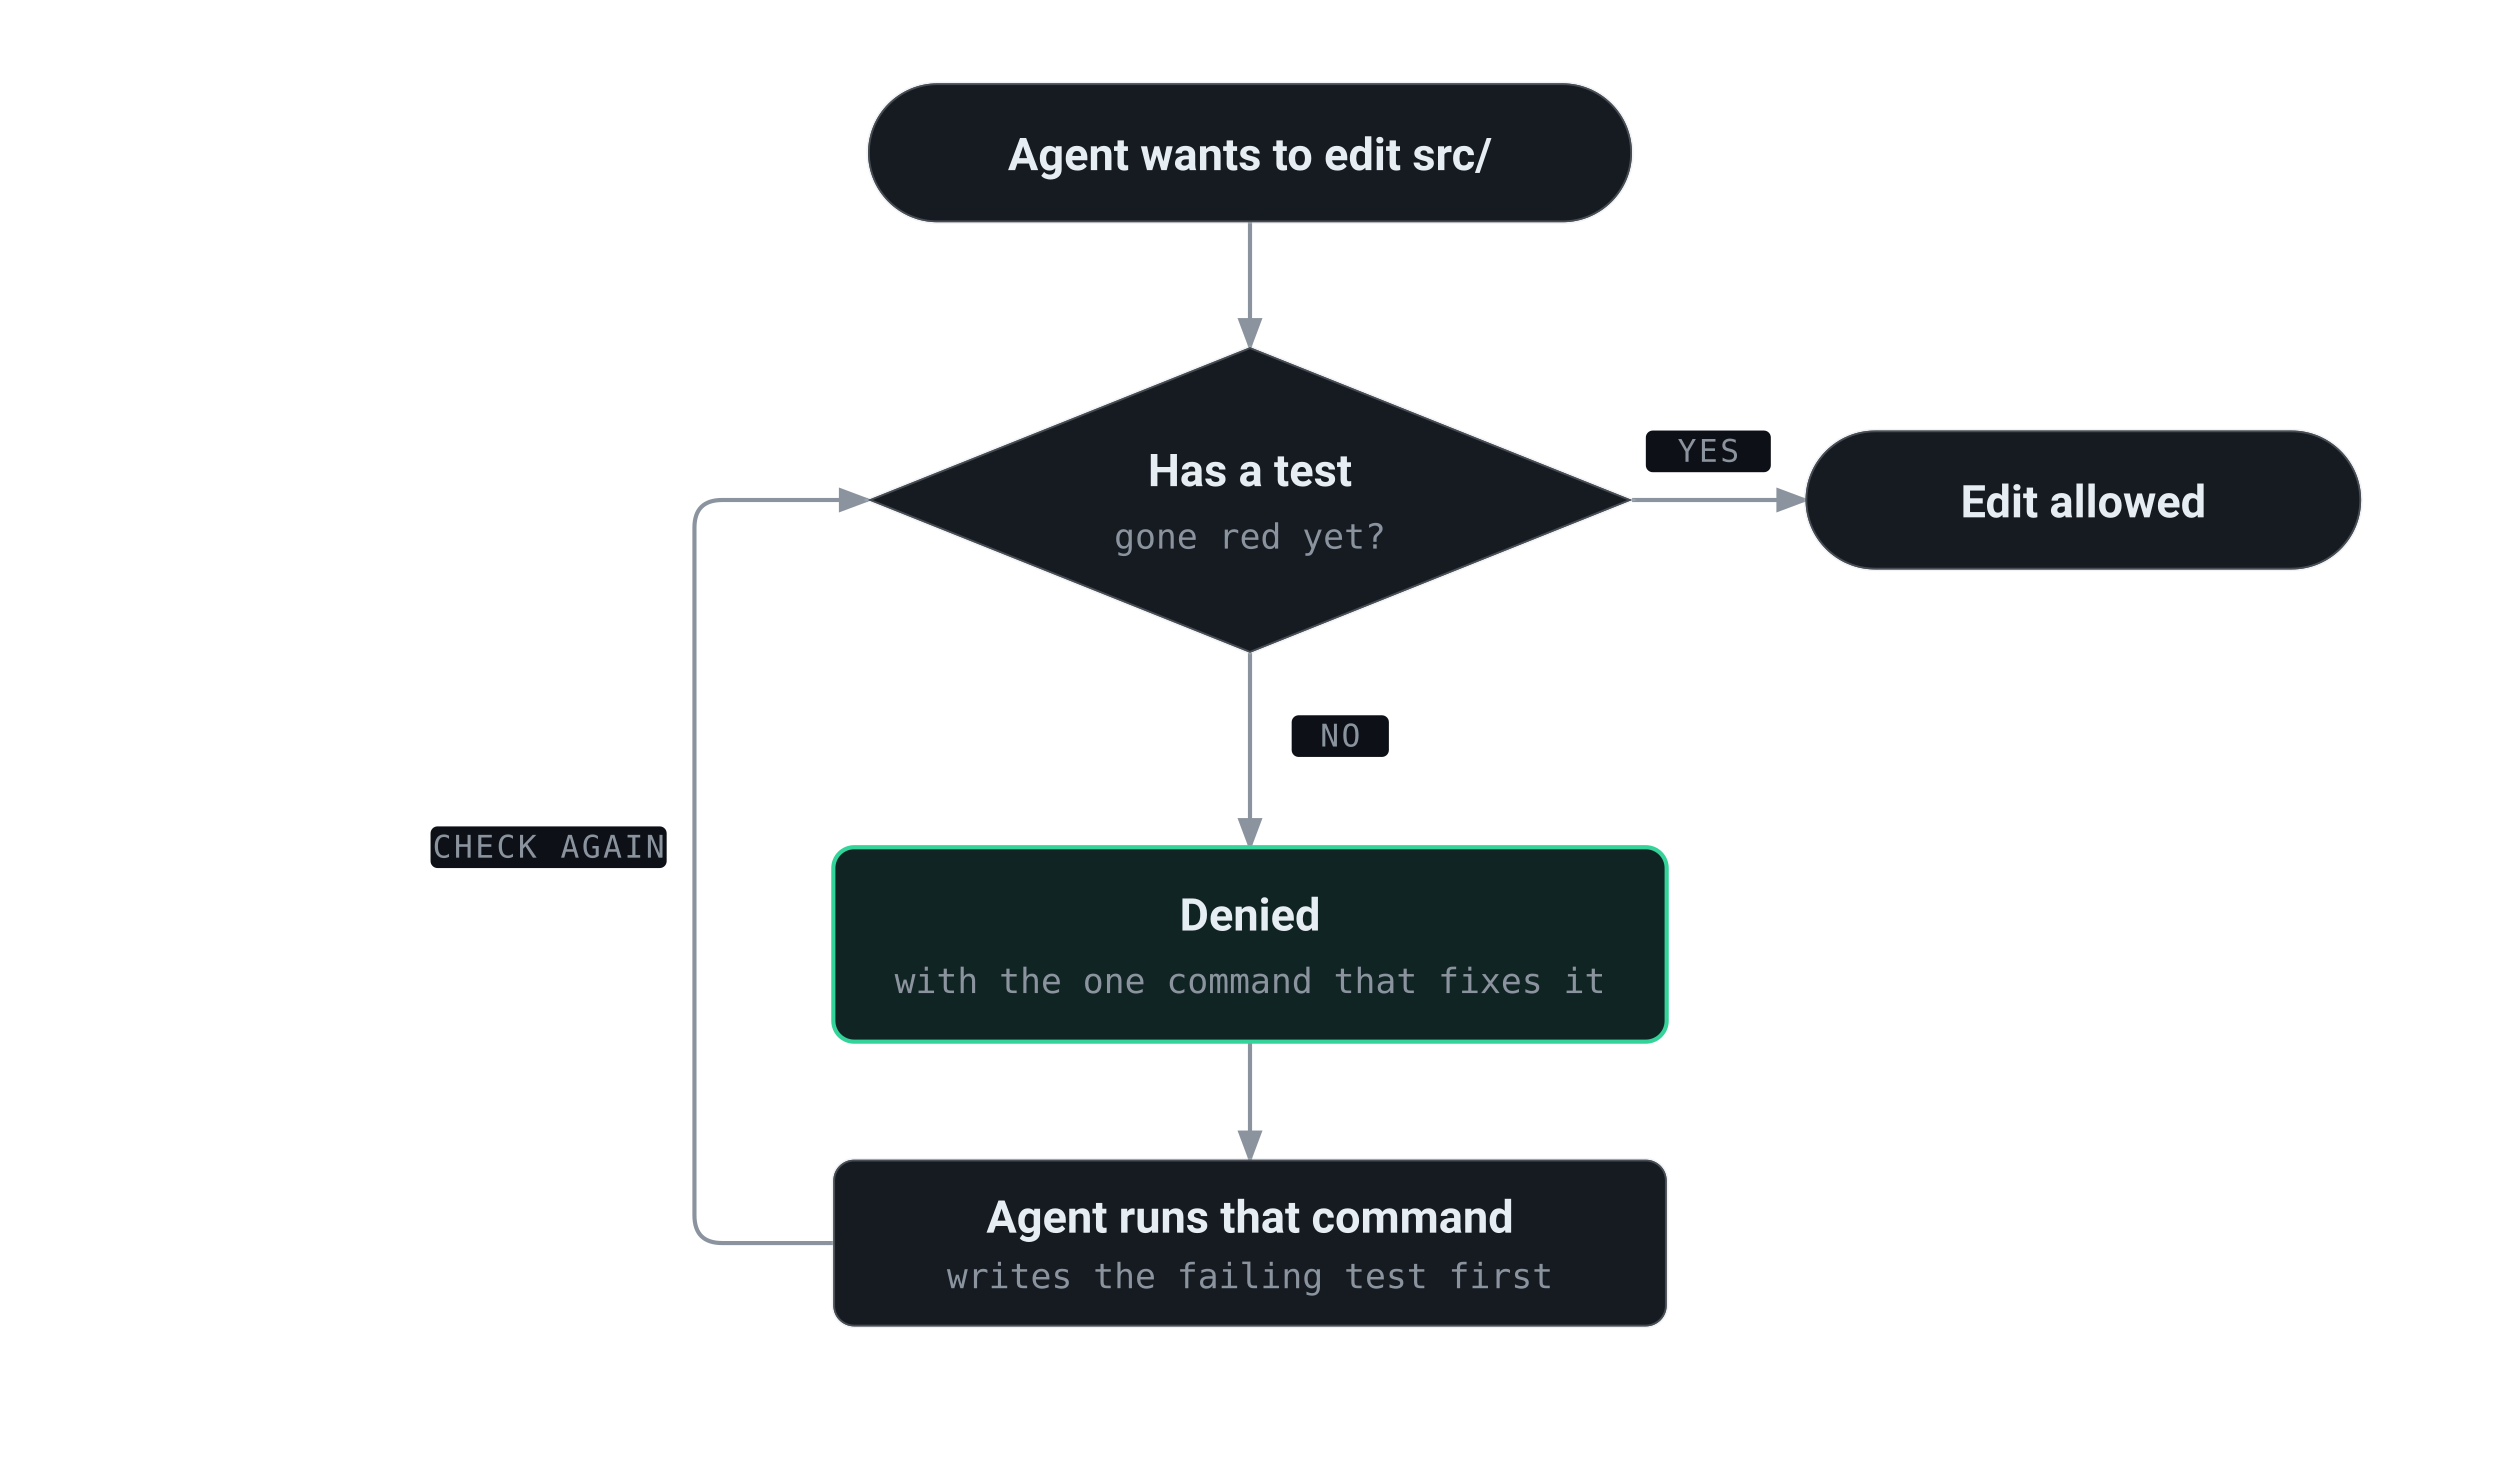
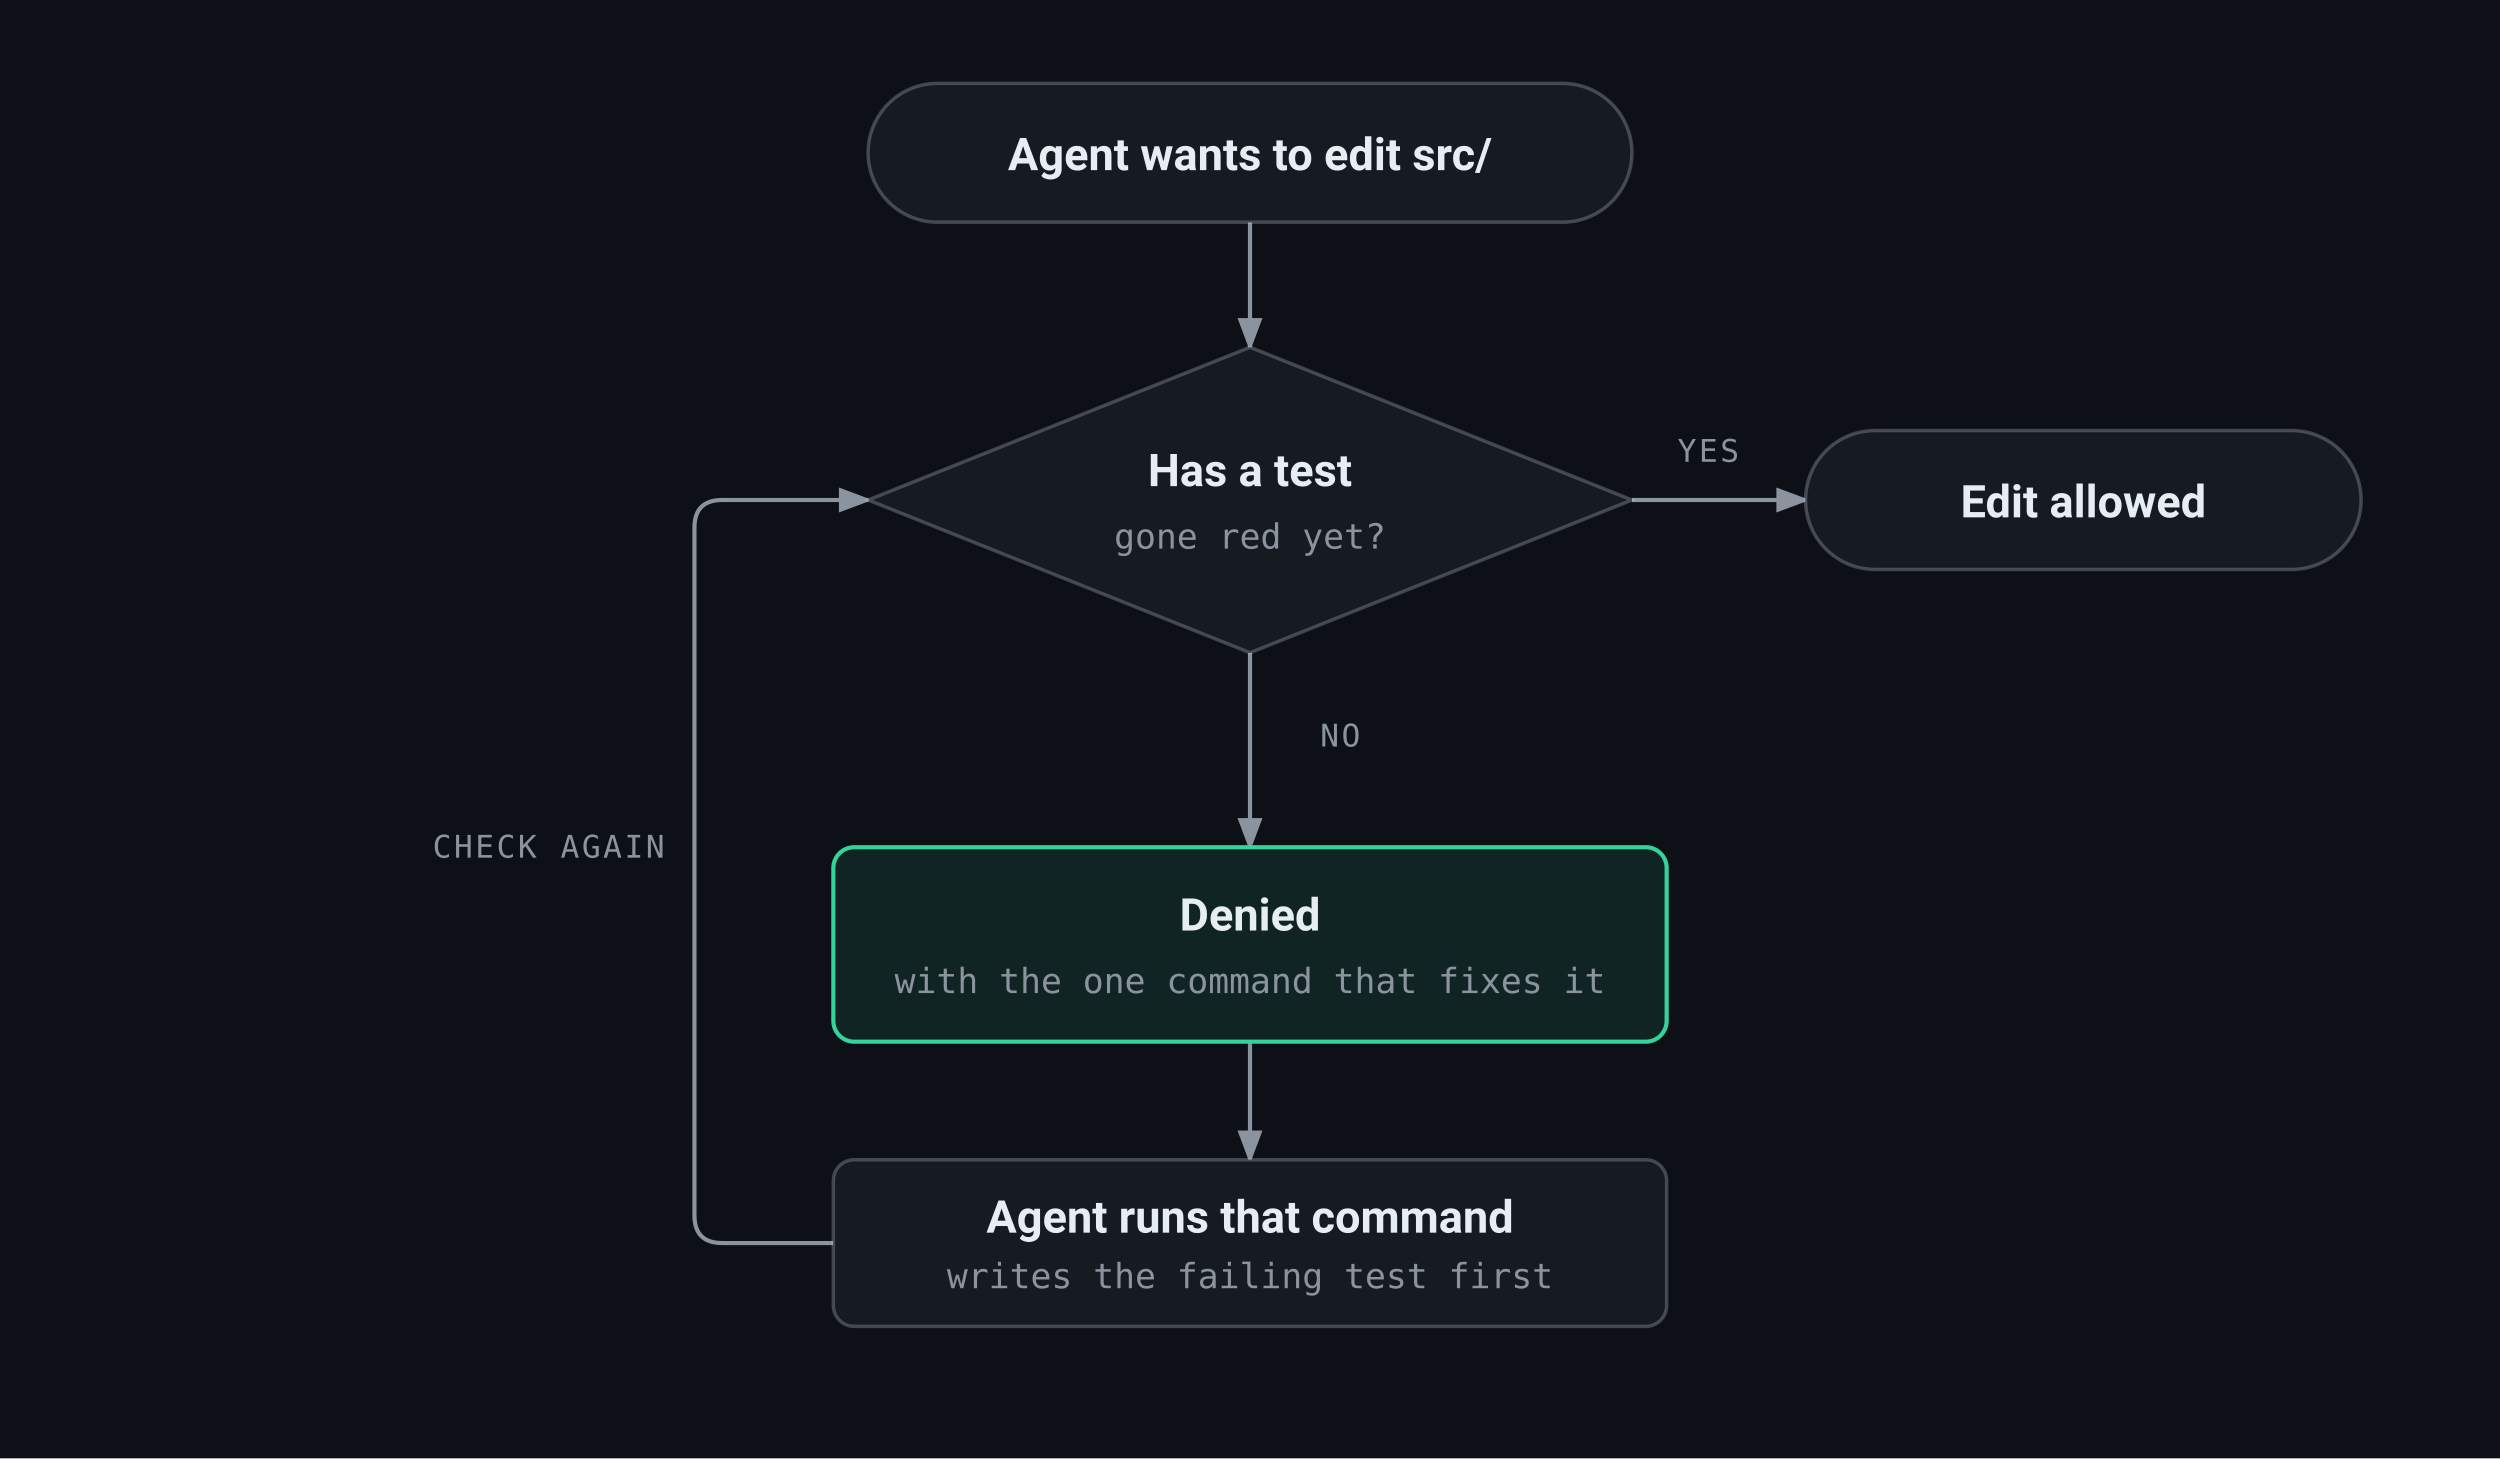
<svg xmlns="http://www.w3.org/2000/svg" width="720" height="420" viewBox="0 0 720 420" role="img" aria-labelledby="hooks-title hooks-desc">
  <defs>
    <marker id="hooks-arrow" markerWidth="8" markerHeight="6" refX="7" refY="3" orient="auto">
      <polygon points="0 0, 8 3, 0 6" fill="#8b949e" />
    </marker>
    <marker id="hooks-arrow-accent" markerWidth="8" markerHeight="6" refX="7" refY="3" orient="auto">
      <polygon points="0 0, 8 3, 0 6" fill="#34d399" />
    </marker>
    <style>
      .name { font-family: ui-sans-serif, system-ui, -apple-system, "Segoe UI", Roboto, sans-serif; font-size: 13px; font-weight: 600; fill: #e6edf3; }
      .sub  { font-family: ui-monospace, SFMono-Regular, Menlo, Consolas, monospace; font-size: 10px; fill: #8b949e; }
      .lbl  { font-family: ui-monospace, SFMono-Regular, Menlo, Consolas, monospace; font-size: 9px; letter-spacing: 0.08em; fill: #8b949e; }
      .mask { fill: #0d1117; }
      .box  { fill: #161b22; stroke: rgba(201,209,217,0.28); stroke-width: 1; }
      .edge { fill: none; stroke: #8b949e; stroke-width: 1.2; }
    </style>
  </defs>
+   <rect width="100%" height="100%" fill="#0d1117" />
  <line x1="360" y1="64" x2="360" y2="100" class="edge" marker-end="url(#hooks-arrow)" />
  <line x1="470" y1="144" x2="520" y2="144" class="edge" marker-end="url(#hooks-arrow)" />
  <rect x="474" y="124" width="36" height="12" rx="2" class="mask" />
  <text x="492" y="133" text-anchor="middle" class="lbl">YES</text>
  <line x1="360" y1="188" x2="360" y2="244" class="edge" marker-end="url(#hooks-arrow)" />
  <rect x="372" y="206" width="28" height="12" rx="2" class="mask" />
  <text x="386" y="215" text-anchor="middle" class="lbl">NO</text>
  <line x1="360" y1="300" x2="360" y2="334" class="edge" marker-end="url(#hooks-arrow)" />
  <path d="M 240,358 H 208 Q 200,358 200,350 V 152 Q 200,144 208,144 H 250" class="edge" marker-end="url(#hooks-arrow)" />
  <rect x="124" y="238" width="68" height="12" rx="2" class="mask" />
  <text x="158" y="247" text-anchor="middle" class="lbl">CHECK AGAIN</text>
  <rect x="250" y="24" width="220" height="40" rx="20" class="mask" />
  <rect x="250" y="24" width="220" height="40" rx="20" class="box" />
  <text x="360" y="49" text-anchor="middle" class="name">Agent wants to edit src/</text>
  <polygon points="360,100 470,144 360,188 250,144" class="mask" />
  <polygon points="360,100 470,144 360,188 250,144" class="box" />
  <text x="360" y="140" text-anchor="middle" class="name">Has a test</text>
  <text x="360" y="158" text-anchor="middle" class="sub">gone red yet?</text>
  <rect x="520" y="124" width="160" height="40" rx="20" class="mask" />
  <rect x="520" y="124" width="160" height="40" rx="20" class="box" />
  <text x="600" y="149" text-anchor="middle" class="name">Edit allowed</text>
  <rect x="240" y="244" width="240" height="56" rx="6" class="mask" />
  <rect x="240" y="244" width="240" height="56" rx="6" fill="rgba(52,211,153,0.10)" stroke="#34d399" stroke-width="1.2" />
  <text x="360" y="268" text-anchor="middle" class="name">Denied</text>
  <text x="360" y="286" text-anchor="middle" class="sub">with the one command that fixes it</text>
  <rect x="240" y="334" width="240" height="48" rx="6" class="mask" />
  <rect x="240" y="334" width="240" height="48" rx="6" class="box" />
  <text x="360" y="355" text-anchor="middle" class="name">Agent runs that command</text>
  <text x="360" y="371" text-anchor="middle" class="sub">writes the failing test first</text>
</svg>
